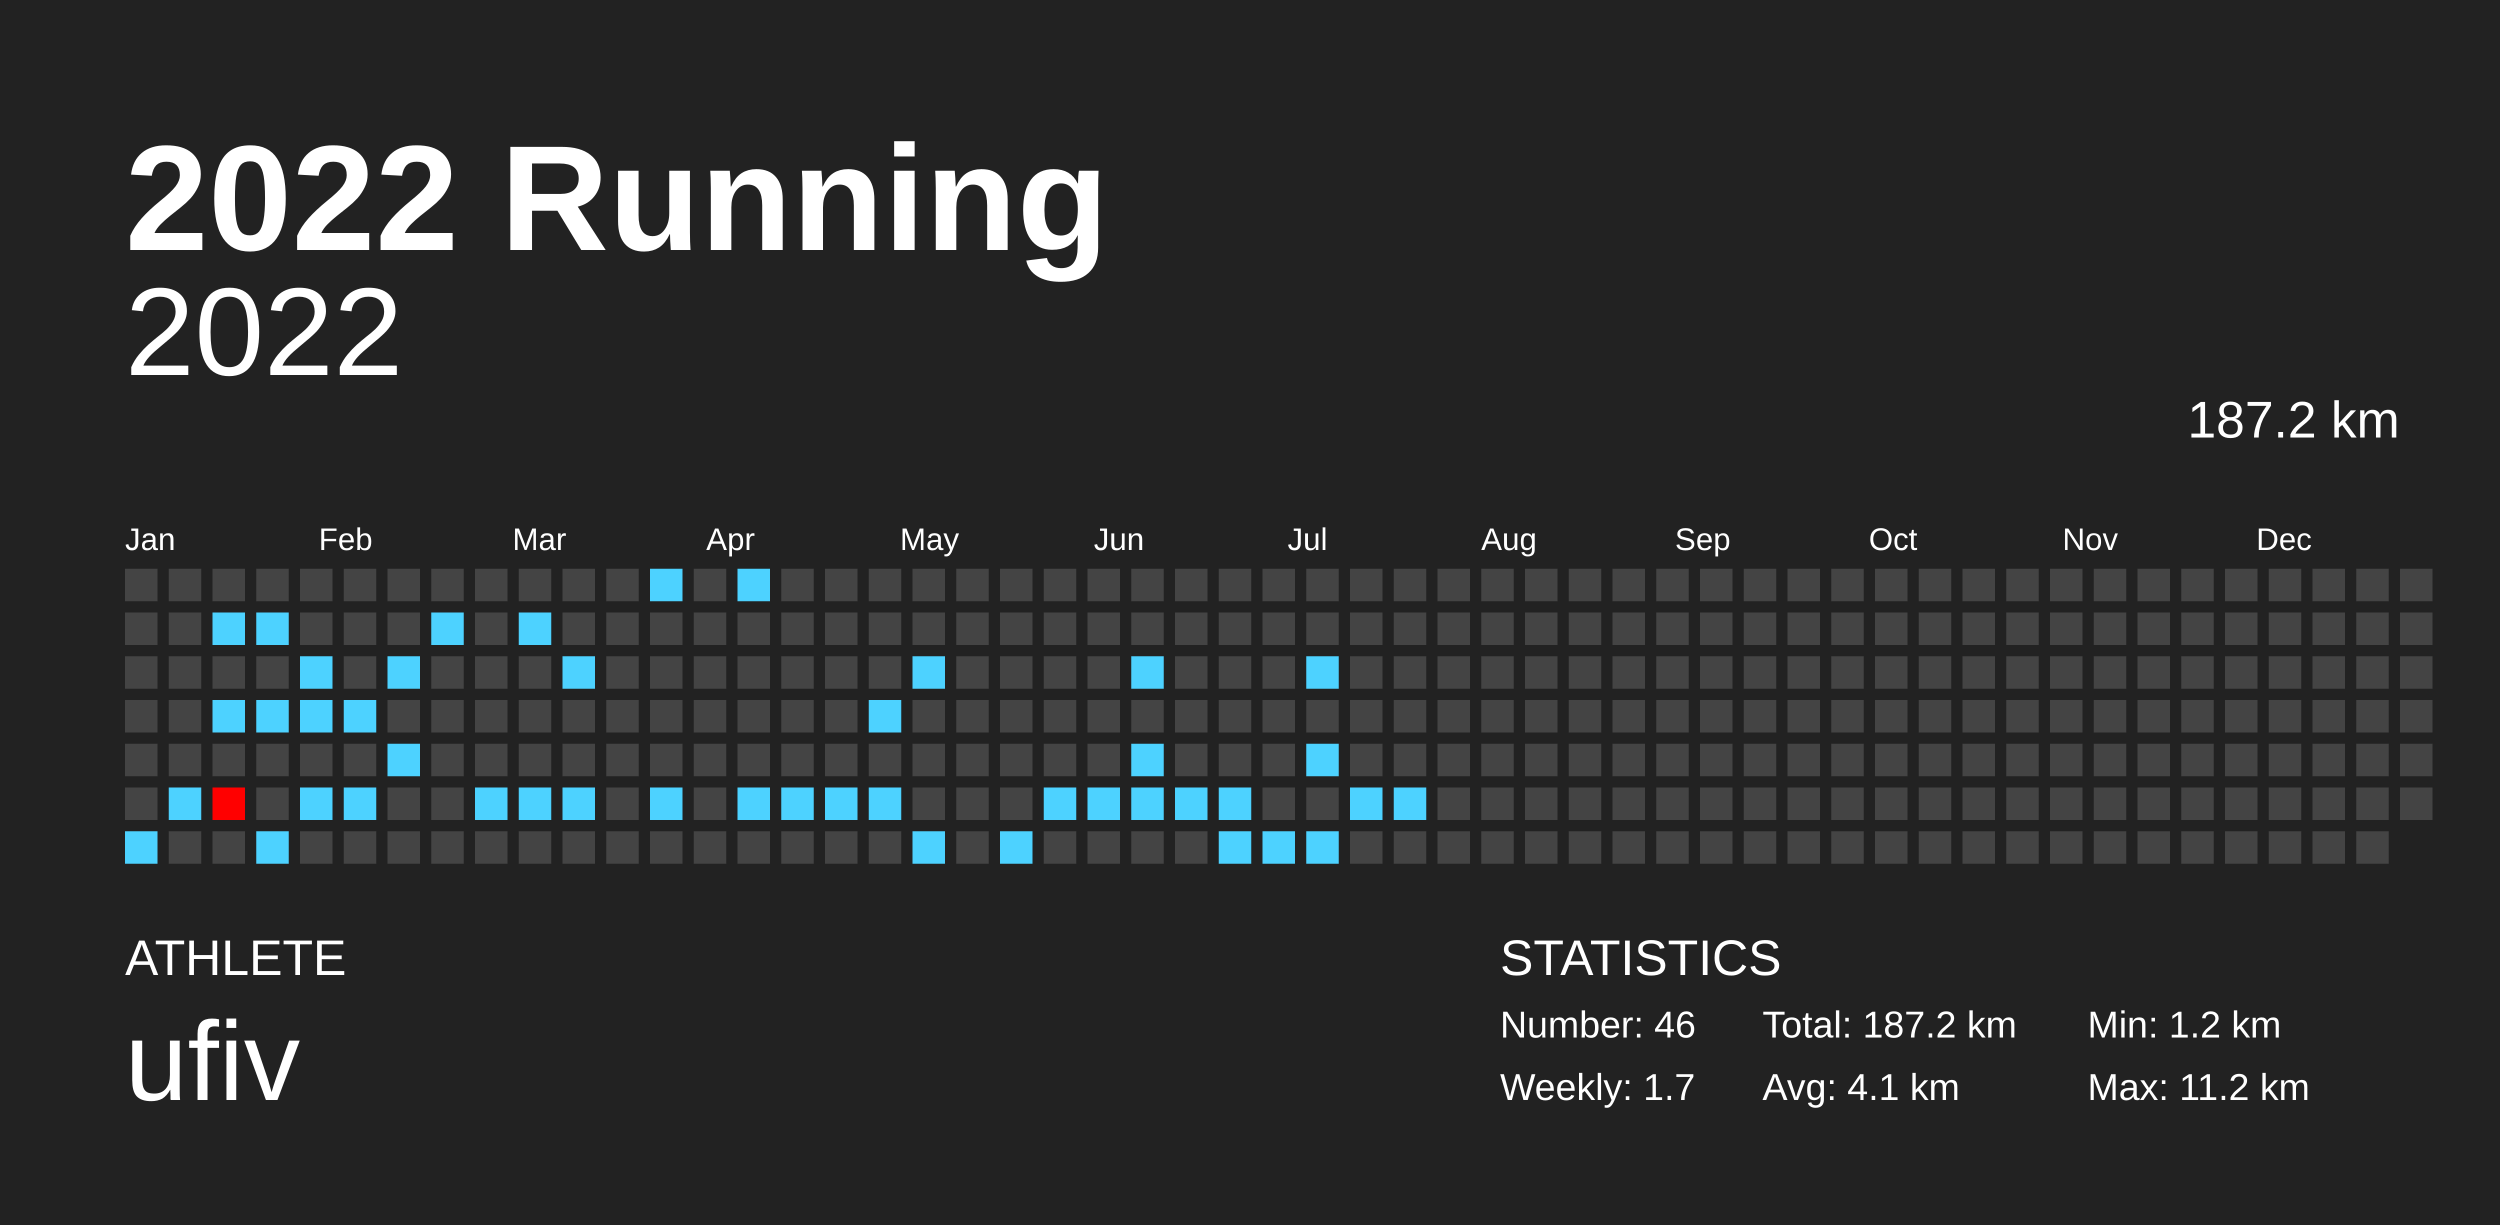
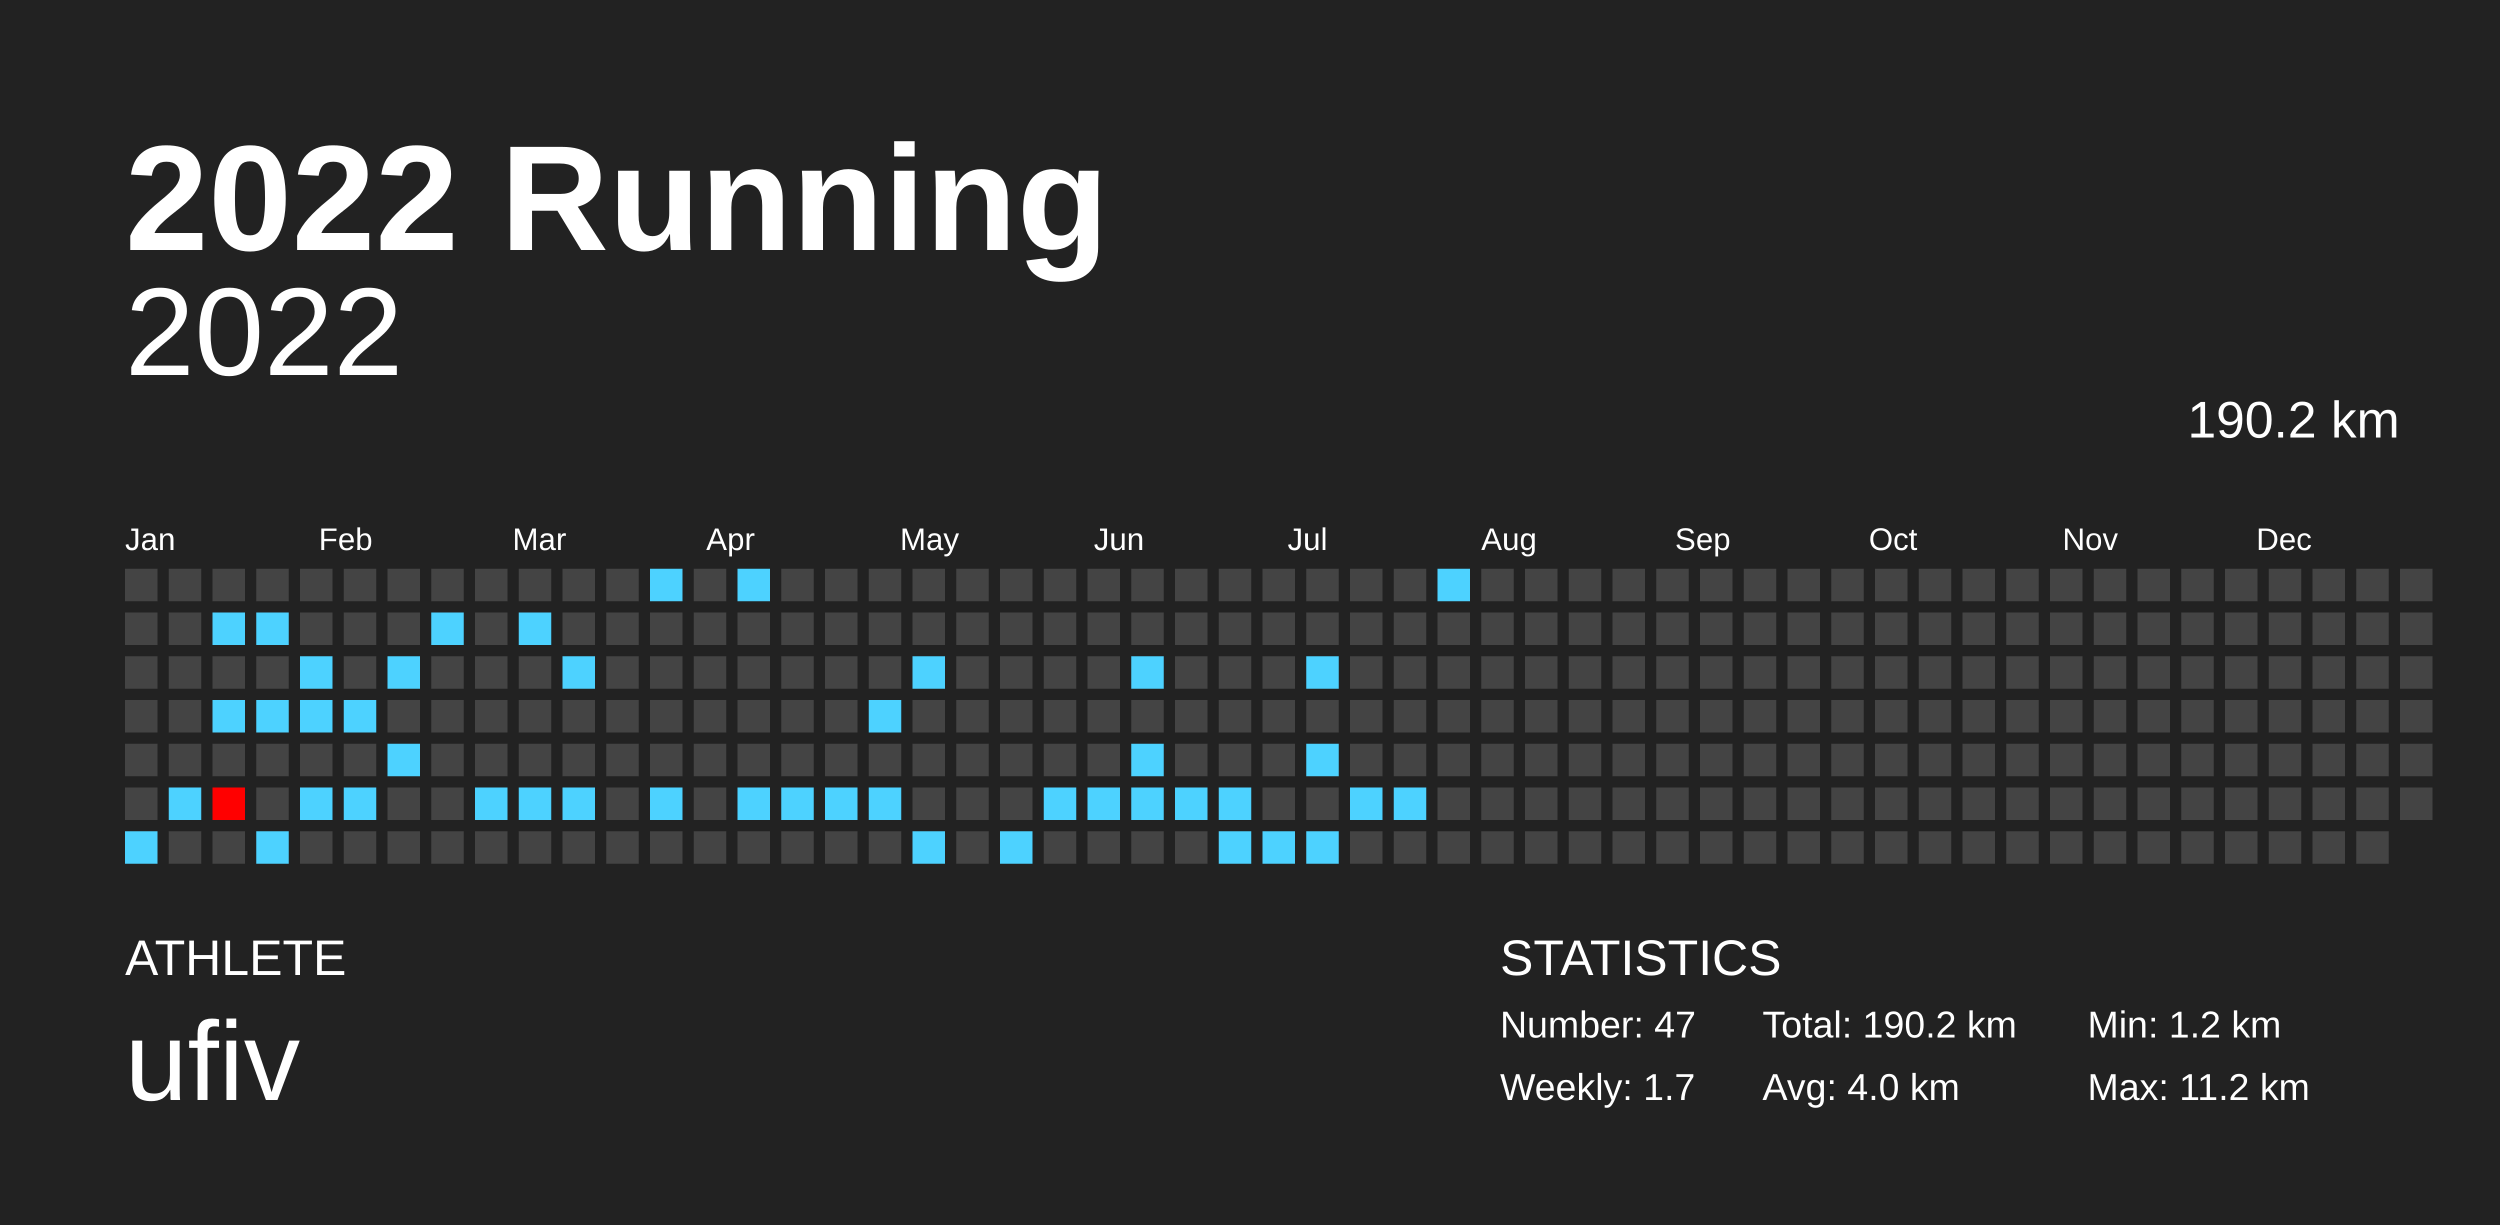
<svg xmlns="http://www.w3.org/2000/svg" baseProfile="full" height="98mm" version="1.1" viewBox="0,0,200,98" width="200mm">
  <defs />
  <rect fill="#222222" height="98" width="200" x="0" y="0" />
  <text fill="#FFFFFF" style="font-size:12px; font-family:Arial; font-weight:bold;" x="10" y="20">2022 Running</text>
  <text fill="#FFFFFF" style="font-size:4px; font-family:Arial" x="10" y="78">ATHLETE</text>
  <text fill="#FFFFFF" style="font-size:9px; font-family:Arial" x="10" y="88">ufiv</text>
  <text fill="#FFFFFF" style="font-size:4px; font-family:Arial" x="120" y="78">STATISTICS</text>
-   <text fill="#FFFFFF" style="font-size:3px; font-family:Arial" x="120" y="83">Number: 46</text>
+   <text fill="#FFFFFF" style="font-size:3px; font-family:Arial" x="120" y="83">Number: 47</text>
  <text fill="#FFFFFF" style="font-size:3px; font-family:Arial" x="120" y="88">Weekly: 1.7</text>
-   <text fill="#FFFFFF" style="font-size:3px; font-family:Arial" x="141" y="83">Total: 187.2 km</text>
-   <text fill="#FFFFFF" style="font-size:3px; font-family:Arial" x="141" y="88">Avg: 4.1 km</text>
+   <text fill="#FFFFFF" style="font-size:3px; font-family:Arial" x="141" y="83">Total: 190.2 km</text>
+   <text fill="#FFFFFF" style="font-size:3px; font-family:Arial" x="141" y="88">Avg: 4.0 km</text>
  <text fill="#FFFFFF" style="font-size:3px; font-family:Arial" x="167" y="83">Min: 1.2 km</text>
  <text fill="#FFFFFF" style="font-size:3px; font-family:Arial" x="167" y="88">Max: 11.2 km</text>
  <text alignment-baseline="hanging" fill="#FFFFFF" style="font-size:10.0px; font-family:Arial;" x="10" y="30">2022</text>
-   <text alignment-baseline="hanging" fill="#FFFFFF" style="font-size:4.125px; font-family:Arial;" x="175" y="35">187.2 km</text>
+   <text alignment-baseline="hanging" fill="#FFFFFF" style="font-size:4.125px; font-family:Arial;" x="175" y="35">190.2 km</text>
  <text fill="#FFFFFF" style="font-size:2.5px; font-family:Arial" x="10.0" y="44">Jan</text>
  <text fill="#FFFFFF" style="font-size:2.5px; font-family:Arial" x="25.5" y="44">Feb</text>
  <text fill="#FFFFFF" style="font-size:2.5px; font-family:Arial" x="41.0" y="44">Mar</text>
  <text fill="#FFFFFF" style="font-size:2.5px; font-family:Arial" x="56.5" y="44">Apr</text>
  <text fill="#FFFFFF" style="font-size:2.5px; font-family:Arial" x="72.0" y="44">May</text>
  <text fill="#FFFFFF" style="font-size:2.5px; font-family:Arial" x="87.5" y="44">Jun</text>
  <text fill="#FFFFFF" style="font-size:2.5px; font-family:Arial" x="103.0" y="44">Jul</text>
  <text fill="#FFFFFF" style="font-size:2.5px; font-family:Arial" x="118.5" y="44">Aug</text>
  <text fill="#FFFFFF" style="font-size:2.5px; font-family:Arial" x="134.0" y="44">Sep</text>
  <text fill="#FFFFFF" style="font-size:2.5px; font-family:Arial" x="149.5" y="44">Oct</text>
  <text fill="#FFFFFF" style="font-size:2.5px; font-family:Arial" x="165.0" y="44">Nov</text>
  <text fill="#FFFFFF" style="font-size:2.5px; font-family:Arial" x="180.5" y="44">Dec</text>
  <rect fill="#444444" height="2.6" width="2.6" x="10.0" y="45.5" />
  <rect fill="#444444" height="2.6" width="2.6" x="10.0" y="49.0" />
  <rect fill="#444444" height="2.6" width="2.6" x="10.0" y="52.5" />
  <rect fill="#444444" height="2.6" width="2.6" x="10.0" y="56.0" />
  <rect fill="#444444" height="2.6" width="2.6" x="10.0" y="59.5" />
  <rect fill="#444444" height="2.6" width="2.6" x="10.0" y="63.0" />
  <rect fill="#4dd2ff" height="2.6" width="2.6" x="10.0" y="66.5" />
  <rect fill="#444444" height="2.6" width="2.6" x="13.5" y="45.5" />
  <rect fill="#444444" height="2.6" width="2.6" x="13.5" y="49.0" />
  <rect fill="#444444" height="2.6" width="2.6" x="13.5" y="52.5" />
  <rect fill="#444444" height="2.6" width="2.6" x="13.5" y="56.0" />
  <rect fill="#444444" height="2.6" width="2.6" x="13.5" y="59.5" />
  <rect fill="#4dd2ff" height="2.6" width="2.6" x="13.5" y="63.0" />
  <rect fill="#444444" height="2.6" width="2.6" x="13.5" y="66.5" />
  <rect fill="#444444" height="2.6" width="2.6" x="17.0" y="45.5" />
  <rect fill="#4dd2ff" height="2.6" width="2.6" x="17.0" y="49.0" />
  <rect fill="#444444" height="2.6" width="2.6" x="17.0" y="52.5" />
  <rect fill="#4dd2ff" height="2.6" width="2.6" x="17.0" y="56.0" />
  <rect fill="#444444" height="2.6" width="2.6" x="17.0" y="59.5" />
  <rect fill="#ff0000" height="2.6" width="2.6" x="17.0" y="63.0" />
  <rect fill="#444444" height="2.6" width="2.6" x="17.0" y="66.5" />
  <rect fill="#444444" height="2.6" width="2.6" x="20.5" y="45.5" />
  <rect fill="#4dd2ff" height="2.6" width="2.6" x="20.5" y="49.0" />
  <rect fill="#444444" height="2.6" width="2.6" x="20.5" y="52.5" />
  <rect fill="#4dd2ff" height="2.6" width="2.6" x="20.5" y="56.0" />
  <rect fill="#444444" height="2.6" width="2.6" x="20.5" y="59.5" />
  <rect fill="#444444" height="2.6" width="2.6" x="20.5" y="63.0" />
  <rect fill="#4dd2ff" height="2.6" width="2.6" x="20.5" y="66.5" />
  <rect fill="#444444" height="2.6" width="2.6" x="24.0" y="45.5" />
  <rect fill="#444444" height="2.6" width="2.6" x="24.0" y="49.0" />
  <rect fill="#4dd2ff" height="2.6" width="2.6" x="24.0" y="52.5" />
  <rect fill="#4dd2ff" height="2.6" width="2.6" x="24.0" y="56.0" />
  <rect fill="#444444" height="2.6" width="2.6" x="24.0" y="59.5" />
  <rect fill="#4dd2ff" height="2.6" width="2.6" x="24.0" y="63.0" />
  <rect fill="#444444" height="2.6" width="2.6" x="24.0" y="66.5" />
  <rect fill="#444444" height="2.6" width="2.6" x="27.5" y="45.5" />
  <rect fill="#444444" height="2.6" width="2.6" x="27.5" y="49.0" />
  <rect fill="#444444" height="2.6" width="2.6" x="27.5" y="52.5" />
  <rect fill="#4dd2ff" height="2.6" width="2.6" x="27.5" y="56.0" />
  <rect fill="#444444" height="2.6" width="2.6" x="27.5" y="59.5" />
  <rect fill="#4dd2ff" height="2.6" width="2.6" x="27.5" y="63.0" />
  <rect fill="#444444" height="2.6" width="2.6" x="27.5" y="66.5" />
  <rect fill="#444444" height="2.6" width="2.6" x="31.0" y="45.5" />
  <rect fill="#444444" height="2.6" width="2.6" x="31.0" y="49.0" />
  <rect fill="#4dd2ff" height="2.6" width="2.6" x="31.0" y="52.5" />
  <rect fill="#444444" height="2.6" width="2.6" x="31.0" y="56.0" />
  <rect fill="#4dd2ff" height="2.6" width="2.6" x="31.0" y="59.5" />
  <rect fill="#444444" height="2.6" width="2.6" x="31.0" y="63.0" />
  <rect fill="#444444" height="2.6" width="2.6" x="31.0" y="66.5" />
  <rect fill="#444444" height="2.6" width="2.6" x="34.5" y="45.5" />
  <rect fill="#4dd2ff" height="2.6" width="2.6" x="34.5" y="49.0" />
  <rect fill="#444444" height="2.6" width="2.6" x="34.5" y="52.5" />
  <rect fill="#444444" height="2.6" width="2.6" x="34.5" y="56.0" />
  <rect fill="#444444" height="2.6" width="2.6" x="34.5" y="59.5" />
  <rect fill="#444444" height="2.6" width="2.6" x="34.5" y="63.0" />
  <rect fill="#444444" height="2.6" width="2.6" x="34.5" y="66.5" />
  <rect fill="#444444" height="2.6" width="2.6" x="38.0" y="45.5" />
  <rect fill="#444444" height="2.6" width="2.6" x="38.0" y="49.0" />
  <rect fill="#444444" height="2.6" width="2.6" x="38.0" y="52.5" />
  <rect fill="#444444" height="2.6" width="2.6" x="38.0" y="56.0" />
  <rect fill="#444444" height="2.6" width="2.6" x="38.0" y="59.5" />
  <rect fill="#4dd2ff" height="2.6" width="2.6" x="38.0" y="63.0" />
  <rect fill="#444444" height="2.6" width="2.6" x="38.0" y="66.5" />
  <rect fill="#444444" height="2.6" width="2.6" x="41.5" y="45.5" />
  <rect fill="#4dd2ff" height="2.6" width="2.6" x="41.5" y="49.0" />
  <rect fill="#444444" height="2.6" width="2.6" x="41.5" y="52.5" />
  <rect fill="#444444" height="2.6" width="2.6" x="41.5" y="56.0" />
  <rect fill="#444444" height="2.6" width="2.6" x="41.5" y="59.5" />
  <rect fill="#4dd2ff" height="2.6" width="2.6" x="41.5" y="63.0" />
  <rect fill="#444444" height="2.6" width="2.6" x="41.5" y="66.5" />
  <rect fill="#444444" height="2.6" width="2.6" x="45.0" y="45.5" />
  <rect fill="#444444" height="2.6" width="2.6" x="45.0" y="49.0" />
  <rect fill="#4dd2ff" height="2.6" width="2.6" x="45.0" y="52.5" />
  <rect fill="#444444" height="2.6" width="2.6" x="45.0" y="56.0" />
  <rect fill="#444444" height="2.6" width="2.6" x="45.0" y="59.5" />
  <rect fill="#4dd2ff" height="2.6" width="2.6" x="45.0" y="63.0" />
  <rect fill="#444444" height="2.6" width="2.6" x="45.0" y="66.5" />
  <rect fill="#444444" height="2.6" width="2.6" x="48.5" y="45.5" />
  <rect fill="#444444" height="2.6" width="2.6" x="48.5" y="49.0" />
  <rect fill="#444444" height="2.6" width="2.6" x="48.5" y="52.5" />
  <rect fill="#444444" height="2.6" width="2.6" x="48.5" y="56.0" />
  <rect fill="#444444" height="2.6" width="2.6" x="48.5" y="59.5" />
  <rect fill="#444444" height="2.6" width="2.6" x="48.5" y="63.0" />
  <rect fill="#444444" height="2.6" width="2.6" x="48.5" y="66.5" />
  <rect fill="#4dd2ff" height="2.6" width="2.6" x="52.0" y="45.5" />
  <rect fill="#444444" height="2.6" width="2.6" x="52.0" y="49.0" />
  <rect fill="#444444" height="2.6" width="2.6" x="52.0" y="52.5" />
  <rect fill="#444444" height="2.6" width="2.6" x="52.0" y="56.0" />
  <rect fill="#444444" height="2.6" width="2.6" x="52.0" y="59.5" />
  <rect fill="#4dd2ff" height="2.6" width="2.6" x="52.0" y="63.0" />
  <rect fill="#444444" height="2.6" width="2.6" x="52.0" y="66.5" />
  <rect fill="#444444" height="2.6" width="2.6" x="55.5" y="45.5" />
  <rect fill="#444444" height="2.6" width="2.6" x="55.5" y="49.0" />
  <rect fill="#444444" height="2.6" width="2.6" x="55.5" y="52.5" />
  <rect fill="#444444" height="2.6" width="2.6" x="55.5" y="56.0" />
  <rect fill="#444444" height="2.6" width="2.6" x="55.5" y="59.5" />
  <rect fill="#444444" height="2.6" width="2.6" x="55.5" y="63.0" />
  <rect fill="#444444" height="2.6" width="2.6" x="55.5" y="66.5" />
  <rect fill="#4dd2ff" height="2.6" width="2.6" x="59.0" y="45.5" />
  <rect fill="#444444" height="2.6" width="2.6" x="59.0" y="49.0" />
  <rect fill="#444444" height="2.6" width="2.6" x="59.0" y="52.5" />
  <rect fill="#444444" height="2.6" width="2.6" x="59.0" y="56.0" />
  <rect fill="#444444" height="2.6" width="2.6" x="59.0" y="59.5" />
  <rect fill="#4dd2ff" height="2.6" width="2.6" x="59.0" y="63.0" />
  <rect fill="#444444" height="2.6" width="2.6" x="59.0" y="66.5" />
  <rect fill="#444444" height="2.6" width="2.6" x="62.5" y="45.5" />
  <rect fill="#444444" height="2.6" width="2.6" x="62.5" y="49.0" />
  <rect fill="#444444" height="2.6" width="2.6" x="62.5" y="52.5" />
  <rect fill="#444444" height="2.6" width="2.6" x="62.5" y="56.0" />
  <rect fill="#444444" height="2.6" width="2.6" x="62.5" y="59.5" />
  <rect fill="#4dd2ff" height="2.6" width="2.6" x="62.5" y="63.0" />
  <rect fill="#444444" height="2.6" width="2.6" x="62.5" y="66.5" />
  <rect fill="#444444" height="2.6" width="2.6" x="66.0" y="45.5" />
  <rect fill="#444444" height="2.6" width="2.6" x="66.0" y="49.0" />
  <rect fill="#444444" height="2.6" width="2.6" x="66.0" y="52.5" />
  <rect fill="#444444" height="2.6" width="2.6" x="66.0" y="56.0" />
  <rect fill="#444444" height="2.6" width="2.6" x="66.0" y="59.5" />
  <rect fill="#4dd2ff" height="2.6" width="2.6" x="66.0" y="63.0" />
  <rect fill="#444444" height="2.6" width="2.6" x="66.0" y="66.5" />
  <rect fill="#444444" height="2.6" width="2.6" x="69.5" y="45.5" />
  <rect fill="#444444" height="2.6" width="2.6" x="69.5" y="49.0" />
  <rect fill="#444444" height="2.6" width="2.6" x="69.5" y="52.5" />
  <rect fill="#4dd2ff" height="2.6" width="2.6" x="69.5" y="56.0" />
  <rect fill="#444444" height="2.6" width="2.6" x="69.5" y="59.5" />
  <rect fill="#4dd2ff" height="2.6" width="2.6" x="69.5" y="63.0" />
  <rect fill="#444444" height="2.6" width="2.6" x="69.5" y="66.5" />
  <rect fill="#444444" height="2.6" width="2.6" x="73.0" y="45.5" />
  <rect fill="#444444" height="2.6" width="2.6" x="73.0" y="49.0" />
  <rect fill="#4dd2ff" height="2.6" width="2.6" x="73.0" y="52.5" />
  <rect fill="#444444" height="2.6" width="2.6" x="73.0" y="56.0" />
  <rect fill="#444444" height="2.6" width="2.6" x="73.0" y="59.5" />
  <rect fill="#444444" height="2.6" width="2.6" x="73.0" y="63.0" />
  <rect fill="#4dd2ff" height="2.6" width="2.6" x="73.0" y="66.5" />
  <rect fill="#444444" height="2.6" width="2.6" x="76.5" y="45.5" />
  <rect fill="#444444" height="2.6" width="2.6" x="76.5" y="49.0" />
  <rect fill="#444444" height="2.6" width="2.6" x="76.5" y="52.5" />
  <rect fill="#444444" height="2.6" width="2.6" x="76.5" y="56.0" />
  <rect fill="#444444" height="2.6" width="2.6" x="76.5" y="59.5" />
  <rect fill="#444444" height="2.6" width="2.6" x="76.5" y="63.0" />
  <rect fill="#444444" height="2.6" width="2.6" x="76.5" y="66.5" />
  <rect fill="#444444" height="2.6" width="2.6" x="80.0" y="45.5" />
  <rect fill="#444444" height="2.6" width="2.6" x="80.0" y="49.0" />
  <rect fill="#444444" height="2.6" width="2.6" x="80.0" y="52.5" />
  <rect fill="#444444" height="2.6" width="2.6" x="80.0" y="56.0" />
  <rect fill="#444444" height="2.6" width="2.6" x="80.0" y="59.5" />
  <rect fill="#444444" height="2.6" width="2.6" x="80.0" y="63.0" />
  <rect fill="#4dd2ff" height="2.6" width="2.6" x="80.0" y="66.5" />
  <rect fill="#444444" height="2.6" width="2.6" x="83.5" y="45.5" />
  <rect fill="#444444" height="2.6" width="2.6" x="83.5" y="49.0" />
  <rect fill="#444444" height="2.6" width="2.6" x="83.5" y="52.5" />
  <rect fill="#444444" height="2.6" width="2.6" x="83.5" y="56.0" />
  <rect fill="#444444" height="2.6" width="2.6" x="83.5" y="59.5" />
  <rect fill="#4dd2ff" height="2.6" width="2.6" x="83.5" y="63.0" />
  <rect fill="#444444" height="2.6" width="2.6" x="83.5" y="66.5" />
  <rect fill="#444444" height="2.6" width="2.6" x="87.0" y="45.5" />
  <rect fill="#444444" height="2.6" width="2.6" x="87.0" y="49.0" />
  <rect fill="#444444" height="2.6" width="2.6" x="87.0" y="52.5" />
  <rect fill="#444444" height="2.6" width="2.6" x="87.0" y="56.0" />
  <rect fill="#444444" height="2.6" width="2.6" x="87.0" y="59.5" />
  <rect fill="#4dd2ff" height="2.6" width="2.6" x="87.0" y="63.0" />
  <rect fill="#444444" height="2.6" width="2.6" x="87.0" y="66.5" />
  <rect fill="#444444" height="2.6" width="2.6" x="90.5" y="45.5" />
  <rect fill="#444444" height="2.6" width="2.6" x="90.5" y="49.0" />
  <rect fill="#4dd2ff" height="2.6" width="2.6" x="90.5" y="52.5" />
  <rect fill="#444444" height="2.6" width="2.6" x="90.5" y="56.0" />
  <rect fill="#4dd2ff" height="2.6" width="2.6" x="90.5" y="59.5" />
  <rect fill="#4dd2ff" height="2.6" width="2.6" x="90.5" y="63.0" />
  <rect fill="#444444" height="2.6" width="2.6" x="90.5" y="66.5" />
  <rect fill="#444444" height="2.6" width="2.6" x="94.0" y="45.5" />
  <rect fill="#444444" height="2.6" width="2.6" x="94.0" y="49.0" />
  <rect fill="#444444" height="2.6" width="2.6" x="94.0" y="52.5" />
  <rect fill="#444444" height="2.6" width="2.6" x="94.0" y="56.0" />
  <rect fill="#444444" height="2.6" width="2.6" x="94.0" y="59.5" />
  <rect fill="#4dd2ff" height="2.6" width="2.6" x="94.0" y="63.0" />
  <rect fill="#444444" height="2.6" width="2.6" x="94.0" y="66.5" />
  <rect fill="#444444" height="2.6" width="2.6" x="97.5" y="45.5" />
  <rect fill="#444444" height="2.6" width="2.6" x="97.5" y="49.0" />
  <rect fill="#444444" height="2.6" width="2.6" x="97.5" y="52.5" />
  <rect fill="#444444" height="2.6" width="2.6" x="97.5" y="56.0" />
  <rect fill="#444444" height="2.6" width="2.6" x="97.5" y="59.5" />
  <rect fill="#4dd2ff" height="2.6" width="2.6" x="97.5" y="63.0" />
  <rect fill="#4dd2ff" height="2.6" width="2.6" x="97.5" y="66.5" />
  <rect fill="#444444" height="2.6" width="2.6" x="101.0" y="45.5" />
  <rect fill="#444444" height="2.6" width="2.6" x="101.0" y="49.0" />
  <rect fill="#444444" height="2.6" width="2.6" x="101.0" y="52.5" />
  <rect fill="#444444" height="2.6" width="2.6" x="101.0" y="56.0" />
  <rect fill="#444444" height="2.6" width="2.6" x="101.0" y="59.5" />
  <rect fill="#444444" height="2.6" width="2.6" x="101.0" y="63.0" />
  <rect fill="#4dd2ff" height="2.6" width="2.6" x="101.0" y="66.5" />
  <rect fill="#444444" height="2.6" width="2.6" x="104.5" y="45.5" />
  <rect fill="#444444" height="2.6" width="2.6" x="104.5" y="49.0" />
  <rect fill="#4dd2ff" height="2.6" width="2.6" x="104.5" y="52.5" />
  <rect fill="#444444" height="2.6" width="2.6" x="104.5" y="56.0" />
  <rect fill="#4dd2ff" height="2.6" width="2.6" x="104.5" y="59.5" />
  <rect fill="#444444" height="2.6" width="2.6" x="104.5" y="63.0" />
  <rect fill="#4dd2ff" height="2.6" width="2.6" x="104.5" y="66.5" />
  <rect fill="#444444" height="2.6" width="2.6" x="108.0" y="45.5" />
  <rect fill="#444444" height="2.6" width="2.6" x="108.0" y="49.0" />
  <rect fill="#444444" height="2.6" width="2.6" x="108.0" y="52.5" />
  <rect fill="#444444" height="2.6" width="2.6" x="108.0" y="56.0" />
  <rect fill="#444444" height="2.6" width="2.6" x="108.0" y="59.5" />
  <rect fill="#4dd2ff" height="2.6" width="2.6" x="108.0" y="63.0" />
  <rect fill="#444444" height="2.6" width="2.6" x="108.0" y="66.5" />
  <rect fill="#444444" height="2.6" width="2.6" x="111.5" y="45.5" />
  <rect fill="#444444" height="2.6" width="2.6" x="111.5" y="49.0" />
  <rect fill="#444444" height="2.6" width="2.6" x="111.5" y="52.5" />
  <rect fill="#444444" height="2.6" width="2.6" x="111.5" y="56.0" />
  <rect fill="#444444" height="2.6" width="2.6" x="111.5" y="59.5" />
  <rect fill="#4dd2ff" height="2.6" width="2.6" x="111.5" y="63.0" />
  <rect fill="#444444" height="2.6" width="2.6" x="111.5" y="66.5" />
-   <rect fill="#444444" height="2.6" width="2.6" x="115.0" y="45.5" />
+   <rect fill="#4dd2ff" height="2.6" width="2.6" x="115.0" y="45.5" />
  <rect fill="#444444" height="2.6" width="2.6" x="115.0" y="49.0" />
  <rect fill="#444444" height="2.6" width="2.6" x="115.0" y="52.5" />
  <rect fill="#444444" height="2.6" width="2.6" x="115.0" y="56.0" />
  <rect fill="#444444" height="2.6" width="2.6" x="115.0" y="59.5" />
  <rect fill="#444444" height="2.6" width="2.6" x="115.0" y="63.0" />
  <rect fill="#444444" height="2.6" width="2.6" x="115.0" y="66.5" />
  <rect fill="#444444" height="2.6" width="2.6" x="118.5" y="45.5" />
  <rect fill="#444444" height="2.6" width="2.6" x="118.5" y="49.0" />
  <rect fill="#444444" height="2.6" width="2.6" x="118.5" y="52.5" />
  <rect fill="#444444" height="2.6" width="2.6" x="118.5" y="56.0" />
  <rect fill="#444444" height="2.6" width="2.6" x="118.5" y="59.5" />
  <rect fill="#444444" height="2.6" width="2.6" x="118.5" y="63.0" />
  <rect fill="#444444" height="2.6" width="2.6" x="118.5" y="66.5" />
  <rect fill="#444444" height="2.6" width="2.6" x="122.0" y="45.5" />
  <rect fill="#444444" height="2.6" width="2.6" x="122.0" y="49.0" />
  <rect fill="#444444" height="2.6" width="2.6" x="122.0" y="52.5" />
  <rect fill="#444444" height="2.6" width="2.6" x="122.0" y="56.0" />
  <rect fill="#444444" height="2.6" width="2.6" x="122.0" y="59.5" />
  <rect fill="#444444" height="2.6" width="2.6" x="122.0" y="63.0" />
  <rect fill="#444444" height="2.6" width="2.6" x="122.0" y="66.5" />
  <rect fill="#444444" height="2.6" width="2.6" x="125.5" y="45.5" />
  <rect fill="#444444" height="2.6" width="2.6" x="125.5" y="49.0" />
  <rect fill="#444444" height="2.6" width="2.6" x="125.5" y="52.5" />
  <rect fill="#444444" height="2.6" width="2.6" x="125.5" y="56.0" />
  <rect fill="#444444" height="2.6" width="2.6" x="125.5" y="59.5" />
  <rect fill="#444444" height="2.6" width="2.6" x="125.5" y="63.0" />
  <rect fill="#444444" height="2.6" width="2.6" x="125.5" y="66.5" />
  <rect fill="#444444" height="2.6" width="2.6" x="129.0" y="45.5" />
  <rect fill="#444444" height="2.6" width="2.6" x="129.0" y="49.0" />
  <rect fill="#444444" height="2.6" width="2.6" x="129.0" y="52.5" />
  <rect fill="#444444" height="2.6" width="2.6" x="129.0" y="56.0" />
  <rect fill="#444444" height="2.6" width="2.6" x="129.0" y="59.5" />
  <rect fill="#444444" height="2.6" width="2.6" x="129.0" y="63.0" />
  <rect fill="#444444" height="2.6" width="2.6" x="129.0" y="66.5" />
  <rect fill="#444444" height="2.6" width="2.6" x="132.5" y="45.5" />
  <rect fill="#444444" height="2.6" width="2.6" x="132.5" y="49.0" />
  <rect fill="#444444" height="2.6" width="2.6" x="132.5" y="52.5" />
  <rect fill="#444444" height="2.6" width="2.6" x="132.5" y="56.0" />
  <rect fill="#444444" height="2.6" width="2.6" x="132.5" y="59.5" />
  <rect fill="#444444" height="2.6" width="2.6" x="132.5" y="63.0" />
  <rect fill="#444444" height="2.6" width="2.6" x="132.5" y="66.5" />
  <rect fill="#444444" height="2.6" width="2.6" x="136.0" y="45.5" />
  <rect fill="#444444" height="2.6" width="2.6" x="136.0" y="49.0" />
  <rect fill="#444444" height="2.6" width="2.6" x="136.0" y="52.5" />
  <rect fill="#444444" height="2.6" width="2.6" x="136.0" y="56.0" />
  <rect fill="#444444" height="2.6" width="2.6" x="136.0" y="59.5" />
  <rect fill="#444444" height="2.6" width="2.6" x="136.0" y="63.0" />
  <rect fill="#444444" height="2.6" width="2.6" x="136.0" y="66.5" />
  <rect fill="#444444" height="2.6" width="2.6" x="139.5" y="45.5" />
  <rect fill="#444444" height="2.6" width="2.6" x="139.5" y="49.0" />
  <rect fill="#444444" height="2.6" width="2.6" x="139.5" y="52.5" />
  <rect fill="#444444" height="2.6" width="2.6" x="139.5" y="56.0" />
  <rect fill="#444444" height="2.6" width="2.6" x="139.5" y="59.5" />
  <rect fill="#444444" height="2.6" width="2.6" x="139.5" y="63.0" />
  <rect fill="#444444" height="2.6" width="2.6" x="139.5" y="66.5" />
  <rect fill="#444444" height="2.6" width="2.6" x="143.0" y="45.5" />
  <rect fill="#444444" height="2.6" width="2.6" x="143.0" y="49.0" />
  <rect fill="#444444" height="2.6" width="2.6" x="143.0" y="52.5" />
  <rect fill="#444444" height="2.6" width="2.6" x="143.0" y="56.0" />
  <rect fill="#444444" height="2.6" width="2.6" x="143.0" y="59.5" />
  <rect fill="#444444" height="2.6" width="2.6" x="143.0" y="63.0" />
  <rect fill="#444444" height="2.6" width="2.6" x="143.0" y="66.5" />
  <rect fill="#444444" height="2.6" width="2.6" x="146.5" y="45.5" />
  <rect fill="#444444" height="2.6" width="2.6" x="146.5" y="49.0" />
  <rect fill="#444444" height="2.6" width="2.6" x="146.5" y="52.5" />
  <rect fill="#444444" height="2.6" width="2.6" x="146.5" y="56.0" />
  <rect fill="#444444" height="2.6" width="2.6" x="146.5" y="59.5" />
  <rect fill="#444444" height="2.6" width="2.6" x="146.5" y="63.0" />
  <rect fill="#444444" height="2.6" width="2.6" x="146.5" y="66.5" />
  <rect fill="#444444" height="2.6" width="2.6" x="150.0" y="45.5" />
  <rect fill="#444444" height="2.6" width="2.6" x="150.0" y="49.0" />
  <rect fill="#444444" height="2.6" width="2.6" x="150.0" y="52.5" />
  <rect fill="#444444" height="2.6" width="2.6" x="150.0" y="56.0" />
  <rect fill="#444444" height="2.6" width="2.6" x="150.0" y="59.5" />
  <rect fill="#444444" height="2.6" width="2.6" x="150.0" y="63.0" />
  <rect fill="#444444" height="2.6" width="2.6" x="150.0" y="66.5" />
  <rect fill="#444444" height="2.6" width="2.6" x="153.5" y="45.5" />
  <rect fill="#444444" height="2.6" width="2.6" x="153.5" y="49.0" />
  <rect fill="#444444" height="2.6" width="2.6" x="153.5" y="52.5" />
  <rect fill="#444444" height="2.6" width="2.6" x="153.5" y="56.0" />
  <rect fill="#444444" height="2.6" width="2.6" x="153.5" y="59.5" />
  <rect fill="#444444" height="2.6" width="2.6" x="153.5" y="63.0" />
  <rect fill="#444444" height="2.6" width="2.6" x="153.5" y="66.5" />
  <rect fill="#444444" height="2.6" width="2.6" x="157.0" y="45.5" />
  <rect fill="#444444" height="2.6" width="2.6" x="157.0" y="49.0" />
  <rect fill="#444444" height="2.6" width="2.6" x="157.0" y="52.5" />
  <rect fill="#444444" height="2.6" width="2.6" x="157.0" y="56.0" />
  <rect fill="#444444" height="2.6" width="2.6" x="157.0" y="59.5" />
  <rect fill="#444444" height="2.6" width="2.6" x="157.0" y="63.0" />
  <rect fill="#444444" height="2.6" width="2.6" x="157.0" y="66.5" />
  <rect fill="#444444" height="2.6" width="2.6" x="160.5" y="45.5" />
  <rect fill="#444444" height="2.6" width="2.6" x="160.5" y="49.0" />
  <rect fill="#444444" height="2.6" width="2.6" x="160.5" y="52.5" />
  <rect fill="#444444" height="2.6" width="2.6" x="160.5" y="56.0" />
  <rect fill="#444444" height="2.6" width="2.6" x="160.5" y="59.5" />
  <rect fill="#444444" height="2.6" width="2.6" x="160.5" y="63.0" />
  <rect fill="#444444" height="2.6" width="2.6" x="160.5" y="66.5" />
  <rect fill="#444444" height="2.6" width="2.6" x="164.0" y="45.5" />
  <rect fill="#444444" height="2.6" width="2.6" x="164.0" y="49.0" />
  <rect fill="#444444" height="2.6" width="2.6" x="164.0" y="52.5" />
  <rect fill="#444444" height="2.6" width="2.6" x="164.0" y="56.0" />
  <rect fill="#444444" height="2.6" width="2.6" x="164.0" y="59.5" />
  <rect fill="#444444" height="2.6" width="2.6" x="164.0" y="63.0" />
  <rect fill="#444444" height="2.6" width="2.6" x="164.0" y="66.5" />
  <rect fill="#444444" height="2.6" width="2.6" x="167.5" y="45.5" />
  <rect fill="#444444" height="2.6" width="2.6" x="167.5" y="49.0" />
  <rect fill="#444444" height="2.6" width="2.6" x="167.5" y="52.5" />
  <rect fill="#444444" height="2.6" width="2.6" x="167.5" y="56.0" />
  <rect fill="#444444" height="2.6" width="2.6" x="167.5" y="59.5" />
  <rect fill="#444444" height="2.6" width="2.6" x="167.5" y="63.0" />
  <rect fill="#444444" height="2.6" width="2.6" x="167.5" y="66.5" />
  <rect fill="#444444" height="2.6" width="2.6" x="171.0" y="45.5" />
  <rect fill="#444444" height="2.6" width="2.6" x="171.0" y="49.0" />
  <rect fill="#444444" height="2.6" width="2.6" x="171.0" y="52.5" />
  <rect fill="#444444" height="2.6" width="2.6" x="171.0" y="56.0" />
  <rect fill="#444444" height="2.6" width="2.6" x="171.0" y="59.5" />
  <rect fill="#444444" height="2.6" width="2.6" x="171.0" y="63.0" />
  <rect fill="#444444" height="2.6" width="2.6" x="171.0" y="66.5" />
  <rect fill="#444444" height="2.6" width="2.6" x="174.5" y="45.5" />
  <rect fill="#444444" height="2.6" width="2.6" x="174.5" y="49.0" />
  <rect fill="#444444" height="2.6" width="2.6" x="174.5" y="52.5" />
  <rect fill="#444444" height="2.6" width="2.6" x="174.5" y="56.0" />
  <rect fill="#444444" height="2.6" width="2.6" x="174.5" y="59.5" />
  <rect fill="#444444" height="2.6" width="2.6" x="174.5" y="63.0" />
  <rect fill="#444444" height="2.6" width="2.6" x="174.5" y="66.5" />
  <rect fill="#444444" height="2.6" width="2.6" x="178.0" y="45.5" />
  <rect fill="#444444" height="2.6" width="2.6" x="178.0" y="49.0" />
  <rect fill="#444444" height="2.6" width="2.6" x="178.0" y="52.5" />
  <rect fill="#444444" height="2.6" width="2.6" x="178.0" y="56.0" />
  <rect fill="#444444" height="2.6" width="2.6" x="178.0" y="59.5" />
  <rect fill="#444444" height="2.6" width="2.6" x="178.0" y="63.0" />
  <rect fill="#444444" height="2.6" width="2.6" x="178.0" y="66.5" />
  <rect fill="#444444" height="2.6" width="2.6" x="181.5" y="45.5" />
  <rect fill="#444444" height="2.6" width="2.6" x="181.5" y="49.0" />
  <rect fill="#444444" height="2.6" width="2.6" x="181.5" y="52.5" />
  <rect fill="#444444" height="2.6" width="2.6" x="181.5" y="56.0" />
  <rect fill="#444444" height="2.6" width="2.6" x="181.5" y="59.5" />
  <rect fill="#444444" height="2.6" width="2.6" x="181.5" y="63.0" />
  <rect fill="#444444" height="2.6" width="2.6" x="181.5" y="66.5" />
  <rect fill="#444444" height="2.6" width="2.6" x="185.0" y="45.5" />
  <rect fill="#444444" height="2.6" width="2.6" x="185.0" y="49.0" />
  <rect fill="#444444" height="2.6" width="2.6" x="185.0" y="52.5" />
  <rect fill="#444444" height="2.6" width="2.6" x="185.0" y="56.0" />
  <rect fill="#444444" height="2.6" width="2.6" x="185.0" y="59.5" />
  <rect fill="#444444" height="2.6" width="2.6" x="185.0" y="63.0" />
  <rect fill="#444444" height="2.6" width="2.6" x="185.0" y="66.5" />
  <rect fill="#444444" height="2.6" width="2.6" x="188.5" y="45.5" />
  <rect fill="#444444" height="2.6" width="2.6" x="188.5" y="49.0" />
  <rect fill="#444444" height="2.6" width="2.6" x="188.5" y="52.5" />
  <rect fill="#444444" height="2.6" width="2.6" x="188.5" y="56.0" />
  <rect fill="#444444" height="2.6" width="2.6" x="188.5" y="59.5" />
  <rect fill="#444444" height="2.6" width="2.6" x="188.5" y="63.0" />
  <rect fill="#444444" height="2.6" width="2.6" x="188.5" y="66.5" />
  <rect fill="#444444" height="2.6" width="2.6" x="192.0" y="45.5" />
  <rect fill="#444444" height="2.6" width="2.6" x="192.0" y="49.0" />
  <rect fill="#444444" height="2.6" width="2.6" x="192.0" y="52.5" />
  <rect fill="#444444" height="2.6" width="2.6" x="192.0" y="56.0" />
  <rect fill="#444444" height="2.6" width="2.6" x="192.0" y="59.5" />
  <rect fill="#444444" height="2.6" width="2.6" x="192.0" y="63.0" />
</svg>
